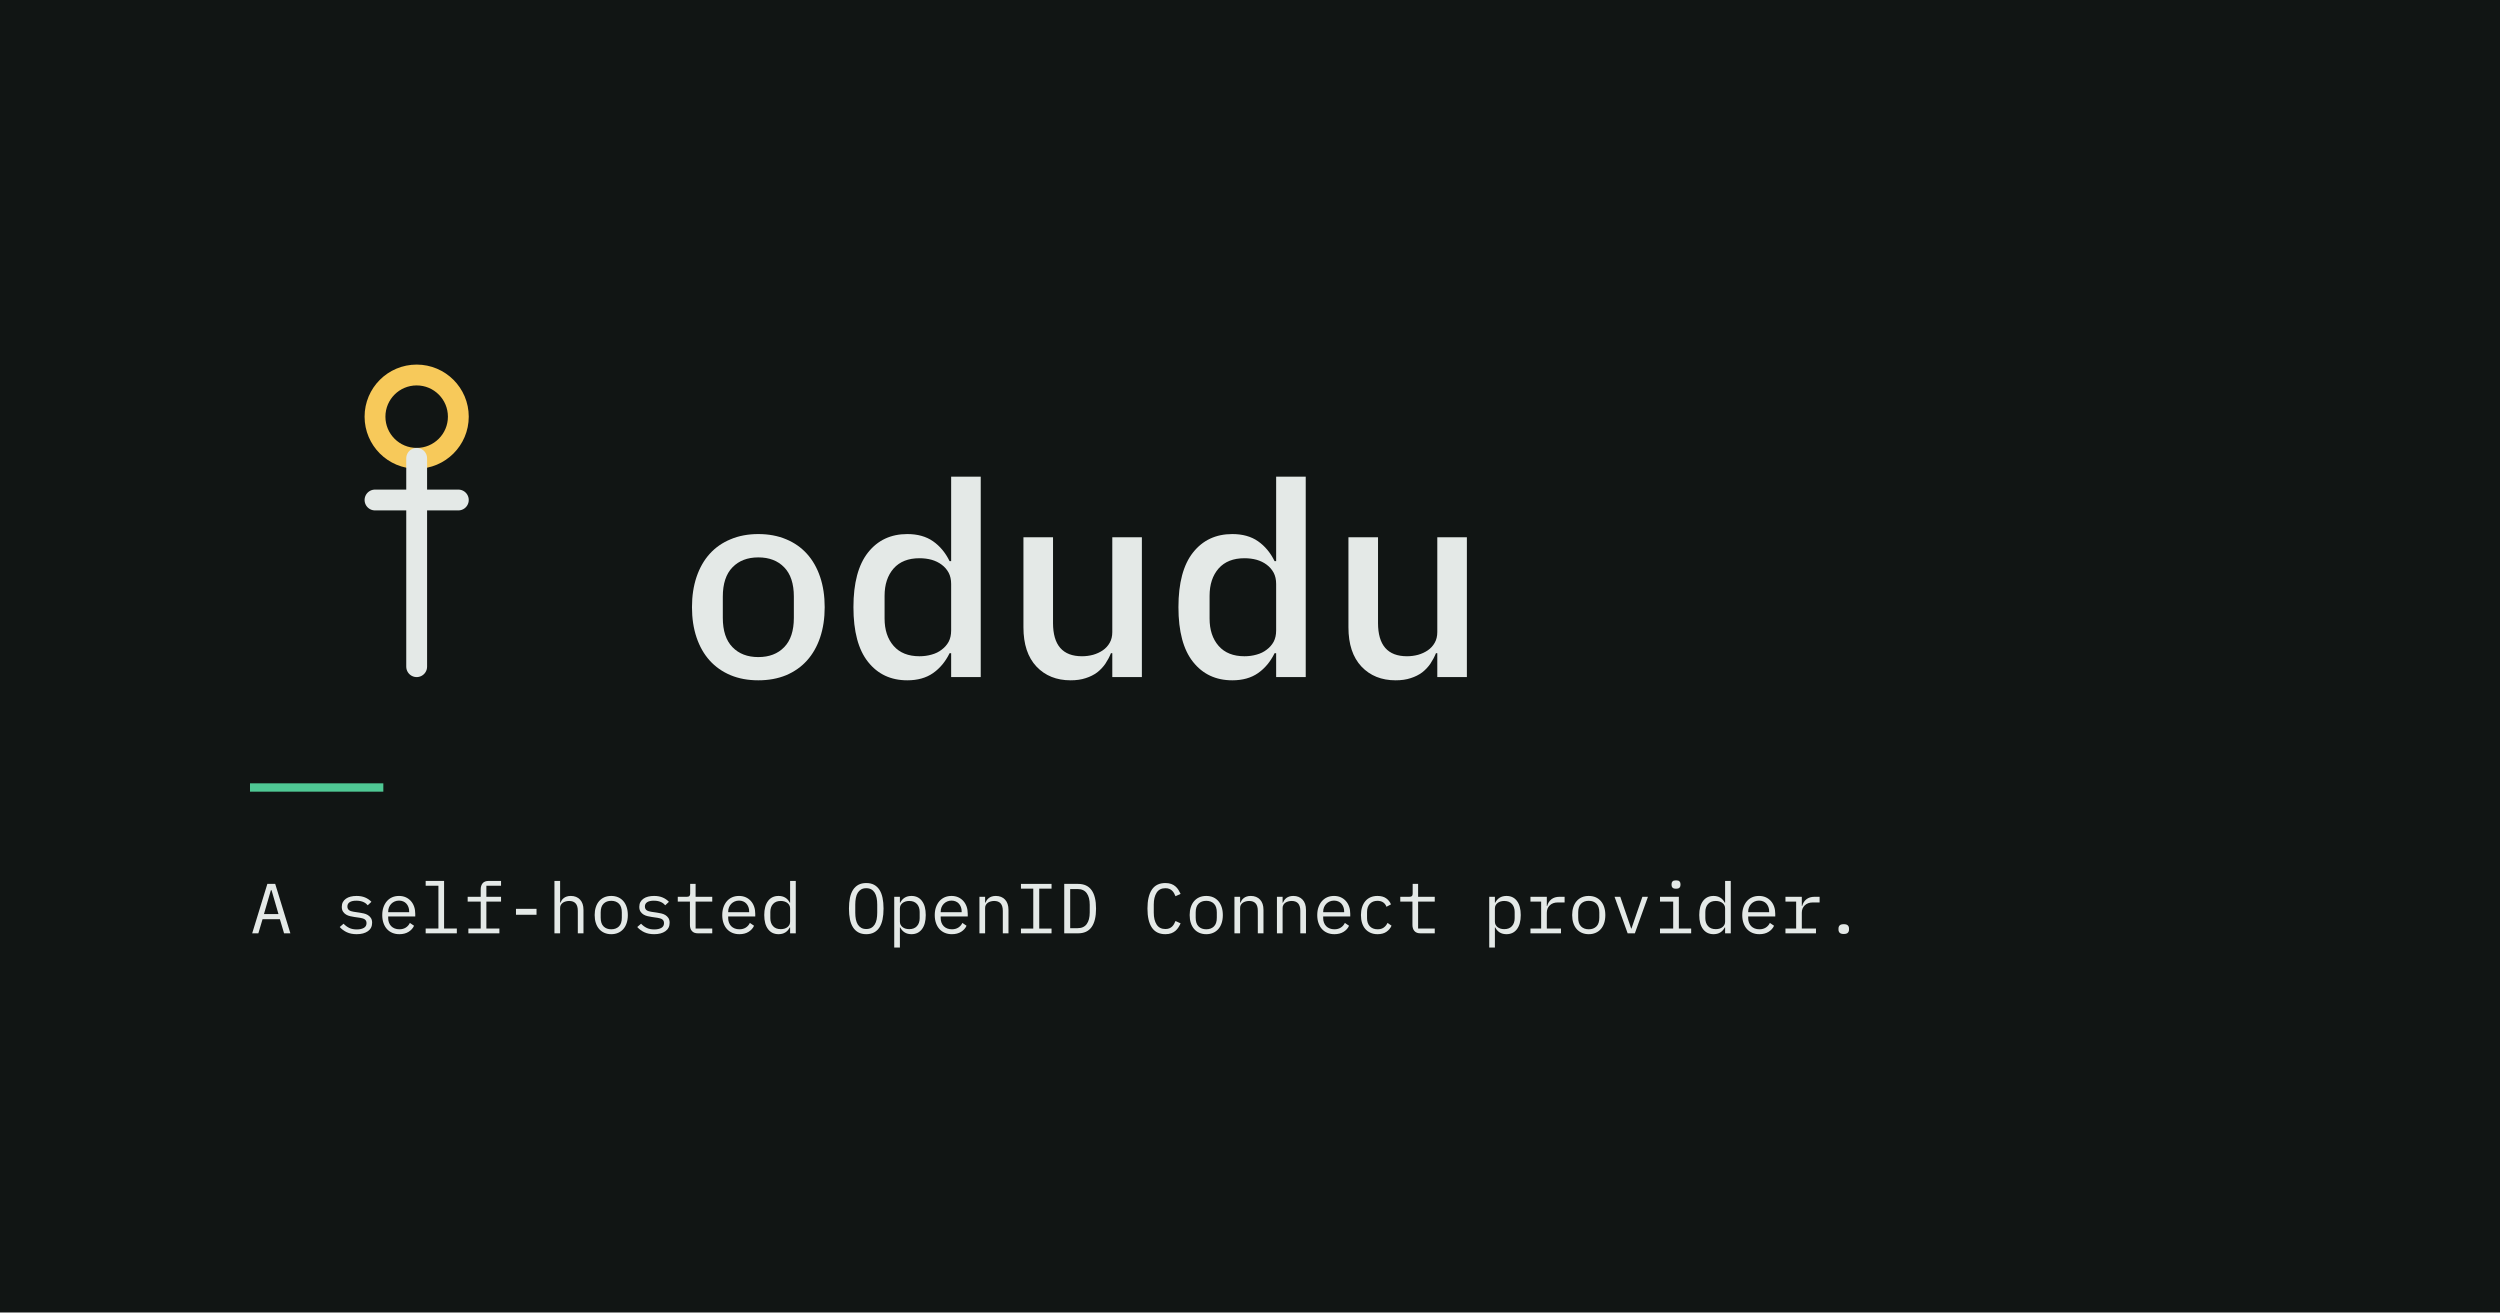
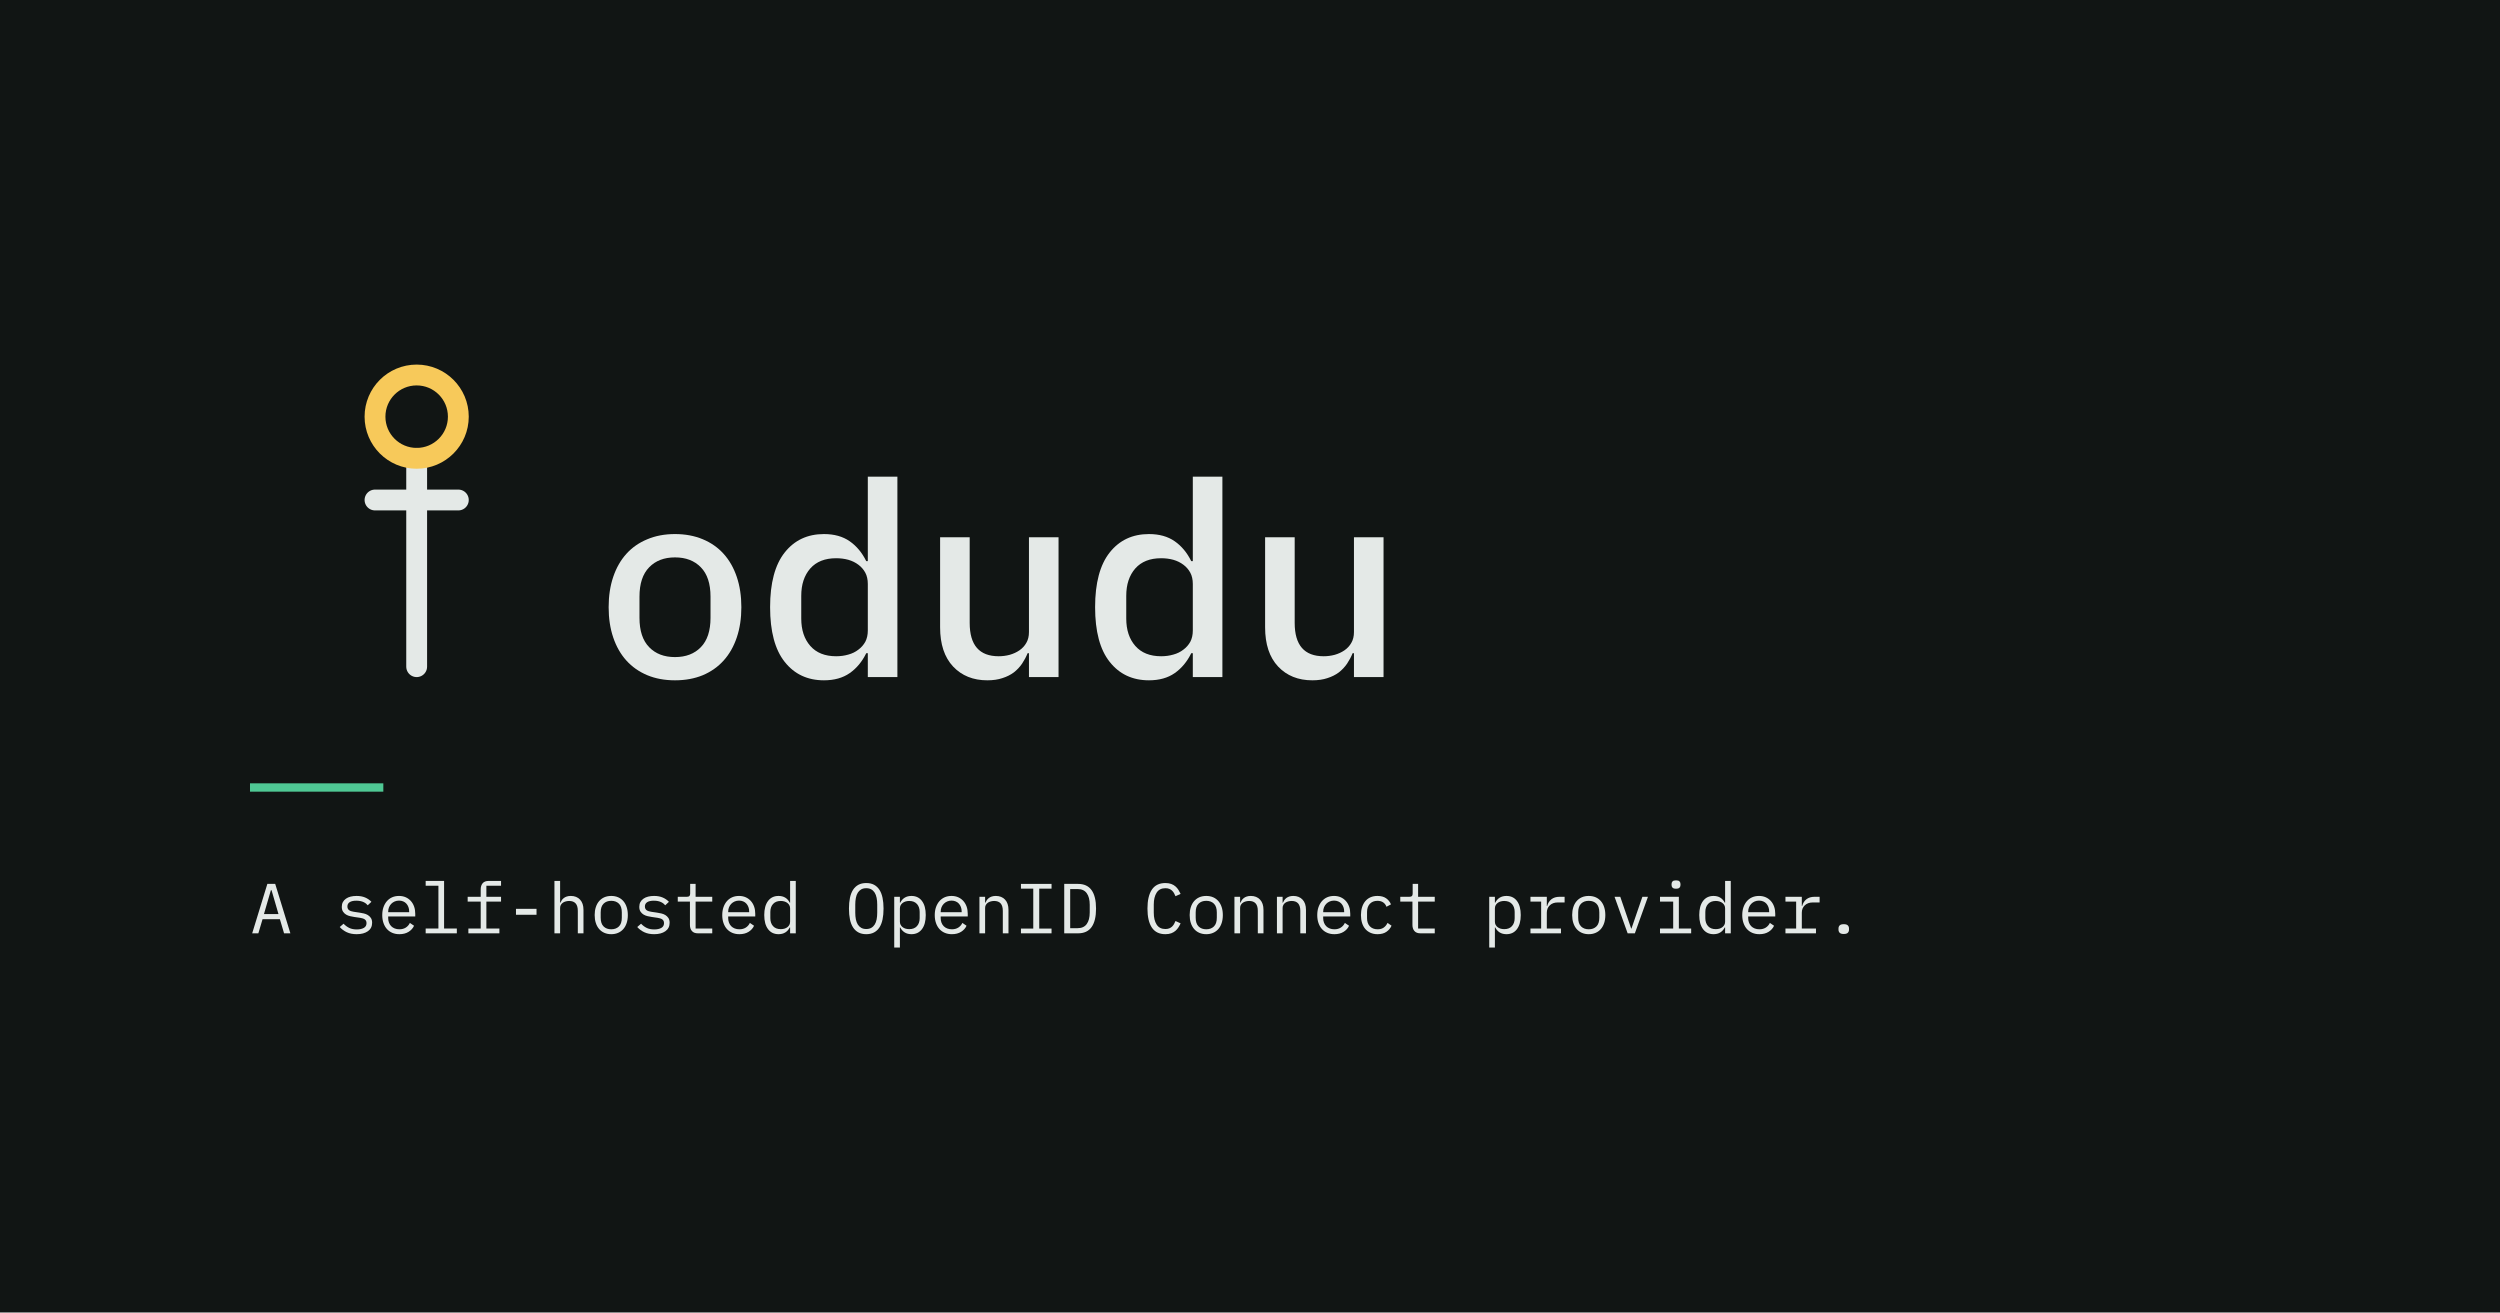
<svg xmlns="http://www.w3.org/2000/svg" viewBox="0 0 1200 630" width="1200" height="630" role="img">
  <rect width="1200" height="630" fill="#111514" />
  <g transform="translate(120 170) scale(5)">
-     <g fill="none" stroke="#e4e9e7" stroke-width="2" stroke-linecap="round">
+     <g fill="none" stroke-width="2" stroke-linecap="round">
+       <g stroke="#e4e9e7">
+         <path d="M16 10V30" />
+         <path d="M12 14H20" />
+       </g>
      <circle cx="16" cy="6" r="4" stroke="#f7c95a" />
-       <path d="M16 10V30" />
-       <path d="M12 14H20" />
    </g>
-     <g fill="#e4e9e7" transform="translate(42 0)">
+     <g fill="#e4e9e7" transform="translate(34 0)">
      <path d="M6.80 31.31L6.80 31.31Q5.32 31.31 4.14 30.82Q2.95 30.32 2.13 29.41Q1.31 28.50 0.87 27.20Q0.43 25.90 0.43 24.29L0.43 24.29Q0.43 22.68 0.87 21.38Q1.31 20.08 2.13 19.17Q2.95 18.26 4.14 17.77Q5.32 17.27 6.80 17.27L6.80 17.27Q8.28 17.27 9.47 17.77Q10.65 18.26 11.47 19.17Q12.29 20.08 12.73 21.38Q13.17 22.68 13.17 24.29L13.17 24.29Q13.17 25.90 12.73 27.20Q12.29 28.50 11.47 29.41Q10.65 30.32 9.47 30.82Q8.28 31.31 6.80 31.31ZM6.80 29.08L6.80 29.08Q8.36 29.08 9.28 28.13Q10.21 27.18 10.21 25.31L10.21 25.31L10.21 23.28Q10.21 21.41 9.28 20.46Q8.36 19.51 6.80 19.51L6.80 19.51Q5.24 19.51 4.32 20.46Q3.39 21.41 3.39 23.28L3.39 23.28L3.39 25.31Q3.39 27.18 4.32 28.13Q5.24 29.08 6.80 29.08Z" />
      <path d="M25.31 31L25.31 28.71L25.16 28.71Q24.56 29.93 23.57 30.62Q22.58 31.31 21.10 31.31L21.10 31.31Q18.73 31.31 17.33 29.54Q15.93 27.78 15.93 24.29L15.93 24.29Q15.93 20.81 17.33 19.04Q18.73 17.27 21.10 17.27L21.10 17.27Q22.58 17.27 23.57 17.96Q24.56 18.65 25.16 19.87L25.16 19.87L25.31 19.87L25.31 11.76L28.15 11.76L28.15 31L25.31 31ZM22.27 29.00L22.27 29.00Q22.89 29.00 23.44 28.84Q23.99 28.69 24.40 28.37Q24.82 28.06 25.07 27.61Q25.31 27.15 25.31 26.53L25.31 26.53L25.31 22.06Q25.31 21.43 25.07 20.98Q24.82 20.52 24.40 20.21Q23.99 19.90 23.44 19.74Q22.89 19.59 22.27 19.59L22.27 19.59Q20.66 19.59 19.79 20.57Q18.92 21.56 18.92 23.20L18.92 23.20L18.92 25.38Q18.92 27.02 19.79 28.01Q20.66 29.00 22.27 29.00Z" />
      <path d="M40.78 31L40.78 28.71L40.65 28.71Q40.44 29.23 40.12 29.71Q39.79 30.19 39.33 30.55Q38.86 30.90 38.23 31.10Q37.61 31.31 36.78 31.31L36.78 31.31Q34.75 31.31 33.50 29.99Q32.25 28.66 32.25 26.22L32.25 26.22L32.25 17.58L35.09 17.58L35.09 25.80Q35.09 29.00 37.87 29.00L37.87 29.00Q38.42 29.00 38.94 28.86Q39.46 28.71 39.87 28.43Q40.29 28.14 40.53 27.71Q40.78 27.28 40.78 26.68L40.78 26.68L40.78 17.58L43.62 17.58L43.62 31L40.78 31Z" />
      <path d="M56.51 31L56.51 28.71L56.36 28.71Q55.76 29.93 54.77 30.62Q53.78 31.31 52.30 31.31L52.30 31.31Q49.93 31.31 48.53 29.54Q47.13 27.78 47.13 24.29L47.13 24.29Q47.13 20.81 48.53 19.04Q49.93 17.27 52.30 17.27L52.30 17.27Q53.78 17.27 54.77 17.96Q55.76 18.65 56.36 19.87L56.36 19.87L56.51 19.87L56.51 11.76L59.35 11.76L59.35 31L56.51 31ZM53.47 29.00L53.47 29.00Q54.09 29.00 54.64 28.84Q55.19 28.69 55.60 28.37Q56.02 28.06 56.27 27.61Q56.51 27.15 56.51 26.53L56.51 26.53L56.51 22.06Q56.51 21.43 56.27 20.98Q56.02 20.52 55.60 20.21Q55.19 19.90 54.64 19.74Q54.09 19.59 53.47 19.59L53.47 19.59Q51.86 19.59 50.99 20.57Q50.12 21.56 50.12 23.20L50.12 23.20L50.12 25.38Q50.12 27.02 50.99 28.01Q51.86 29.00 53.47 29.00Z" />
      <path d="M71.98 31L71.98 28.71L71.85 28.71Q71.64 29.23 71.32 29.71Q70.99 30.19 70.53 30.55Q70.06 30.90 69.43 31.10Q68.81 31.31 67.98 31.31L67.98 31.31Q65.95 31.31 64.70 29.99Q63.45 28.66 63.45 26.22L63.45 26.22L63.45 17.58L66.29 17.58L66.29 25.80Q66.29 29.00 69.07 29.00L69.07 29.00Q69.62 29.00 70.14 28.86Q70.66 28.71 71.07 28.43Q71.49 28.14 71.73 27.71Q71.98 27.28 71.98 26.68L71.98 26.68L71.98 17.58L74.82 17.58L74.82 31L71.98 31Z" />
    </g>
  </g>
  <rect x="120" y="376" width="64" height="4" fill="#4fc894" />
  <g fill="#e4e9e7" transform="translate(120 448)">
    <path d="M19.38 0L16.35 0L14.35-6.77L6.02-6.77L4.01 0L1.05 0L8.33-23.73L12.10-23.73L19.38 0ZM13.67-9.25L10.34-20.71L10.03-20.71L6.70-9.25L13.67-9.25Z" />
    <path d="" />
    <path d="M51.20 0.41L51.20 0.41Q48.45 0.41 46.46-0.53Q44.47-1.46 43.08-3.03L43.08-3.03L44.91-4.62Q46.17-3.30 47.67-2.58Q49.16-1.87 51.27-1.87L51.27-1.87Q53.31-1.87 54.62-2.60Q55.93-3.33 55.93-4.90L55.93-4.90Q55.93-5.58 55.67-6.04Q55.42-6.49 54.98-6.77Q54.54-7.04 53.99-7.19Q53.45-7.34 52.84-7.45L52.84-7.45L50.08-7.85Q49.16-7.99 48.09-8.23Q47.02-8.47 46.14-8.99Q45.25-9.52 44.66-10.40Q44.06-11.29 44.06-12.72L44.06-12.72Q44.06-14.04 44.59-15.01Q45.12-15.98 46.07-16.64Q47.02-17.31 48.31-17.63Q49.61-17.95 51.14-17.95L51.14-17.95Q53.52-17.95 55.27-17.20Q57.02-16.46 58.28-15.13L58.28-15.13L56.51-13.46Q56.20-13.84 55.74-14.23Q55.28-14.62 54.62-14.94Q53.96-15.27 53.07-15.47Q52.19-15.67 51.03-15.67L51.03-15.67Q48.96-15.67 47.85-14.96Q46.75-14.25 46.75-12.89L46.75-12.89Q46.75-12.21 47.00-11.75Q47.26-11.29 47.70-11.02Q48.14-10.74 48.70-10.59Q49.27-10.44 49.84-10.34L49.84-10.34L52.60-9.93Q53.55-9.79 54.60-9.55Q55.66-9.32 56.54-8.79Q57.43-8.26 58.02-7.38Q58.62-6.49 58.62-5.07L58.62-5.07Q58.62-2.45 56.59-1.02Q54.57 0.41 51.20 0.41Z" />
    <path d="M71.71 0.41L71.71 0.41Q69.80 0.41 68.29-0.24Q66.78-0.88 65.70-2.09Q64.63-3.30 64.06-4.98Q63.48-6.66 63.48-8.74L63.48-8.74Q63.48-10.85 64.07-12.55Q64.67-14.25 65.72-15.45Q66.78-16.66 68.25-17.31Q69.73-17.95 71.54-17.95L71.54-17.95Q73.30-17.95 74.75-17.31Q76.19-16.66 77.21-15.52Q78.23-14.38 78.78-12.82Q79.32-11.25 79.32-9.38L79.32-9.38L79.32-8.09L66.33-8.09L66.33-7.28Q66.33-6.12 66.71-5.13Q67.08-4.15 67.78-3.43Q68.48-2.72 69.48-2.33Q70.48-1.94 71.71-1.94L71.71-1.94Q73.47-1.94 74.77-2.75Q76.06-3.57 76.74-5.00L76.74-5.00L78.74-3.64Q77.96-1.87 76.14-0.73Q74.32 0.41 71.71 0.41ZM71.54-15.71L71.54-15.71Q70.41-15.71 69.46-15.30Q68.51-14.89 67.81-14.18Q67.12-13.46 66.72-12.50Q66.33-11.53 66.33-10.37L66.33-10.37L66.33-10.13L76.40-10.13L76.40-10.51Q76.40-11.66 76.04-12.61Q75.68-13.57 75.05-14.26Q74.43-14.96 73.52-15.33Q72.62-15.71 71.54-15.71Z" />
    <path d="M84.32 0L84.32-2.31L90.44-2.31L90.44-22.85L84.32-22.85L84.32-25.16L93.16-25.16L93.16-2.31L99.28-2.31L99.28 0L84.32 0Z" />
    <path d="M104.82 0L104.82-2.31L110.74-2.31L110.74-15.23L104.48-15.23L104.48-17.54L110.74-17.54L110.74-21.15Q110.74-22.92 111.67-24.04Q112.61-25.16 114.61-25.16L114.61-25.16L120.50-25.16L120.50-22.85L113.46-22.85L113.46-17.54L120.50-17.54L120.50-15.23L113.46-15.23L113.46-2.31L119.71-2.31L119.71 0L104.82 0Z" />
    <path d="M137.53-8.91L127.67-8.91L127.67-11.76L137.53-11.76L137.53-8.91Z" />
    <path d="M146.13 0L146.13-25.16L148.85-25.16L148.85-14.69L148.99-14.69Q149.26-15.33 149.67-15.93Q150.08-16.52 150.67-16.97Q151.27-17.41 152.08-17.68Q152.90-17.95 153.99-17.95L153.99-17.95Q156.74-17.95 158.41-16.20Q160.07-14.45 160.07-11.25L160.07-11.25L160.07 0L157.35 0L157.35-10.78Q157.35-13.19 156.30-14.37Q155.24-15.54 153.20-15.54L153.20-15.54Q152.39-15.54 151.61-15.33Q150.82-15.13 150.21-14.72Q149.60-14.31 149.23-13.67Q148.85-13.02 148.85-12.17L148.85-12.17L148.85 0L146.13 0Z" />
    <path d="M173.40 0.41L173.40 0.41Q171.56 0.41 170.08-0.24Q168.61-0.88 167.57-2.09Q166.53-3.30 165.99-4.98Q165.44-6.66 165.44-8.77L165.44-8.77Q165.44-10.85 165.99-12.55Q166.53-14.25 167.57-15.45Q168.61-16.66 170.08-17.31Q171.56-17.95 173.40-17.95L173.40-17.95Q175.24-17.95 176.71-17.31Q178.19-16.66 179.23-15.45Q180.27-14.25 180.81-12.55Q181.36-10.85 181.36-8.77L181.36-8.77Q181.36-6.66 180.81-4.98Q180.27-3.30 179.23-2.09Q178.19-0.88 176.71-0.24Q175.24 0.41 173.40 0.41ZM173.40-1.94L173.40-1.94Q175.68-1.94 177.07-3.30Q178.47-4.66 178.47-7.51L178.47-7.51L178.47-10.03Q178.47-12.89 177.07-14.25Q175.68-15.61 173.40-15.61L173.40-15.61Q171.12-15.61 169.73-14.25Q168.33-12.89 168.33-10.03L168.33-10.03L168.33-7.51Q168.33-4.66 169.73-3.30Q171.12-1.94 173.40-1.94Z" />
    <path d="M194.00 0.41L194.00 0.41Q191.25 0.41 189.26-0.53Q187.27-1.46 185.88-3.03L185.88-3.03L187.71-4.62Q188.97-3.30 190.47-2.58Q191.96-1.87 194.07-1.87L194.07-1.87Q196.11-1.87 197.42-2.60Q198.73-3.33 198.73-4.90L198.73-4.90Q198.73-5.58 198.47-6.04Q198.22-6.49 197.78-6.77Q197.34-7.04 196.79-7.19Q196.25-7.34 195.64-7.45L195.64-7.45L192.88-7.85Q191.96-7.99 190.89-8.23Q189.82-8.47 188.94-8.99Q188.05-9.52 187.46-10.40Q186.86-11.29 186.86-12.72L186.86-12.72Q186.86-14.04 187.39-15.01Q187.92-15.98 188.87-16.64Q189.82-17.31 191.11-17.63Q192.41-17.95 193.94-17.95L193.94-17.95Q196.32-17.95 198.07-17.20Q199.82-16.46 201.08-15.13L201.08-15.13L199.31-13.46Q199.00-13.84 198.54-14.23Q198.08-14.62 197.42-14.94Q196.76-15.27 195.87-15.47Q194.99-15.67 193.83-15.67L193.83-15.67Q191.76-15.67 190.66-14.96Q189.55-14.25 189.55-12.89L189.55-12.89Q189.55-12.21 189.81-11.75Q190.06-11.29 190.50-11.02Q190.94-10.74 191.50-10.59Q192.07-10.44 192.64-10.34L192.64-10.34L195.40-9.93Q196.35-9.79 197.40-9.55Q198.46-9.32 199.34-8.79Q200.23-8.26 200.82-7.38Q201.42-6.49 201.42-5.07L201.42-5.07Q201.42-2.45 199.39-1.02Q197.37 0.41 194.00 0.41Z" />
    <path d="M221.88 0L215.05 0Q213.04 0 212.11-1.12Q211.17-2.24 211.17-4.01L211.17-4.01L211.17-15.23L205.33-15.23L205.33-17.54L209.68-17.54Q210.56-17.54 210.92-17.90Q211.28-18.26 211.28-19.14L211.28-19.14L211.28-23.73L213.89-23.73L213.89-17.54L221.88-17.54L221.88-15.23L213.89-15.23L213.89-2.31L221.88-2.31L221.88 0Z" />
    <path d="M234.91 0.41L234.91 0.41Q233.00 0.41 231.49-0.24Q229.98-0.88 228.90-2.09Q227.83-3.30 227.26-4.98Q226.68-6.66 226.68-8.74L226.68-8.74Q226.68-10.85 227.27-12.55Q227.87-14.25 228.92-15.45Q229.98-16.66 231.45-17.31Q232.93-17.95 234.74-17.95L234.74-17.95Q236.50-17.95 237.95-17.31Q239.39-16.66 240.41-15.52Q241.43-14.38 241.98-12.82Q242.52-11.25 242.52-9.38L242.52-9.38L242.52-8.09L229.53-8.09L229.53-7.28Q229.53-6.12 229.91-5.13Q230.28-4.15 230.98-3.43Q231.68-2.72 232.68-2.33Q233.68-1.94 234.91-1.94L234.91-1.94Q236.67-1.94 237.97-2.75Q239.26-3.57 239.94-5.00L239.94-5.00L241.94-3.64Q241.16-1.87 239.34-0.73Q237.52 0.41 234.91 0.41ZM234.74-15.71L234.74-15.71Q233.61-15.71 232.66-15.30Q231.71-14.89 231.01-14.18Q230.32-13.46 229.92-12.50Q229.53-11.53 229.53-10.37L229.53-10.37L229.53-10.13L239.60-10.13L239.60-10.51Q239.60-11.66 239.24-12.61Q238.88-13.57 238.25-14.26Q237.63-14.96 236.72-15.33Q235.82-15.71 234.74-15.71Z" />
    <path d="M259.25 0L259.25-2.86L259.11-2.86Q257.41 0.41 253.71 0.41L253.71 0.41Q250.48 0.41 248.66-2.01Q246.84-4.42 246.84-8.77L246.84-8.77Q246.84-13.12 248.66-15.54Q250.48-17.95 253.71-17.95L253.71-17.95Q257.41-17.95 259.11-14.69L259.11-14.69L259.25-14.69L259.25-25.16L261.97-25.16L261.97 0L259.25 0ZM254.76-2.01L254.76-2.01Q255.68-2.01 256.50-2.24Q257.31-2.48 257.92-2.94Q258.54-3.40 258.89-4.06Q259.25-4.73 259.25-5.61L259.25-5.61L259.25-11.93Q259.25-12.82 258.89-13.48Q258.54-14.14 257.92-14.60Q257.31-15.06 256.50-15.30Q255.68-15.54 254.76-15.54L254.76-15.54Q252.38-15.54 251.07-14.09Q249.76-12.65 249.76-10.27L249.76-10.27L249.76-7.28Q249.76-4.90 251.07-3.45Q252.38-2.01 254.76-2.01Z" />
    <path d="" />
    <path d="M295.80 0.41L295.80 0.41Q293.62 0.41 292.06-0.43Q290.50-1.26 289.48-2.82Q288.46-4.39 287.98-6.66Q287.50-8.94 287.50-11.87L287.50-11.87Q287.50-14.76 287.98-17.05Q288.46-19.35 289.48-20.91Q290.50-22.47 292.06-23.31Q293.62-24.14 295.80-24.14L295.80-24.14Q297.98-24.14 299.54-23.31Q301.10-22.47 302.12-20.91Q303.14-19.35 303.62-17.05Q304.10-14.76 304.10-11.87L304.10-11.87Q304.10-8.94 303.62-6.66Q303.14-4.39 302.12-2.82Q301.10-1.26 299.54-0.43Q297.98 0.41 295.80 0.41ZM295.80-2.07L295.80-2.07Q297.23-2.07 298.21-2.64Q299.20-3.20 299.85-4.22Q300.49-5.24 300.78-6.68Q301.07-8.13 301.07-9.93L301.07-9.93L301.07-13.80Q301.07-15.57 300.78-17.03Q300.49-18.50 299.85-19.52Q299.20-20.54 298.21-21.10Q297.23-21.66 295.80-21.66L295.80-21.66Q294.37-21.66 293.39-21.10Q292.40-20.54 291.75-19.52Q291.11-18.50 290.82-17.03Q290.53-15.57 290.53-13.80L290.53-13.80L290.53-9.93Q290.53-8.13 290.82-6.68Q291.11-5.24 291.75-4.22Q292.40-3.20 293.39-2.64Q294.37-2.07 295.80-2.07Z" />
    <path d="M309.23 6.80L309.23-17.54L311.95-17.54L311.95-14.69L312.09-14.69Q313.79-17.95 317.49-17.95L317.49-17.95Q320.72-17.95 322.54-15.54Q324.36-13.12 324.36-8.77L324.36-8.77Q324.36-4.42 322.54-2.01Q320.72 0.41 317.49 0.41L317.49 0.41Q313.79 0.41 312.09-2.86L312.09-2.86L311.95-2.86L311.95 6.80L309.23 6.80ZM316.44-2.01L316.44-2.01Q318.82-2.01 320.13-3.45Q321.44-4.90 321.44-7.28L321.44-7.28L321.44-10.27Q321.44-12.65 320.13-14.09Q318.82-15.54 316.44-15.54L316.44-15.54Q315.52-15.54 314.70-15.30Q313.89-15.06 313.28-14.60Q312.66-14.14 312.31-13.48Q311.95-12.82 311.95-11.93L311.95-11.93L311.95-5.61Q311.95-4.73 312.31-4.06Q312.66-3.40 313.28-2.94Q313.89-2.48 314.70-2.24Q315.52-2.01 316.44-2.01Z" />
    <path d="M336.91 0.41L336.91 0.41Q335.00 0.41 333.49-0.24Q331.98-0.88 330.90-2.09Q329.83-3.30 329.26-4.98Q328.68-6.66 328.68-8.74L328.68-8.74Q328.68-10.85 329.27-12.55Q329.87-14.25 330.92-15.45Q331.98-16.66 333.45-17.31Q334.93-17.95 336.74-17.95L336.74-17.95Q338.50-17.95 339.95-17.31Q341.39-16.66 342.41-15.52Q343.43-14.38 343.98-12.82Q344.52-11.25 344.52-9.38L344.52-9.38L344.52-8.09L331.53-8.09L331.53-7.28Q331.53-6.12 331.91-5.13Q332.28-4.15 332.98-3.43Q333.68-2.72 334.68-2.33Q335.68-1.94 336.91-1.94L336.91-1.94Q338.67-1.94 339.97-2.75Q341.26-3.57 341.94-5.00L341.94-5.00L343.94-3.64Q343.16-1.87 341.34-0.73Q339.52 0.41 336.91 0.41ZM336.74-15.71L336.74-15.71Q335.61-15.71 334.66-15.30Q333.71-14.89 333.01-14.18Q332.32-13.46 331.92-12.50Q331.53-11.53 331.53-10.37L331.53-10.37L331.53-10.13L341.60-10.13L341.60-10.51Q341.60-11.66 341.24-12.61Q340.88-13.57 340.25-14.26Q339.63-14.96 338.72-15.33Q337.82-15.71 336.74-15.71Z" />
    <path d="M352.85 0L350.13 0L350.13-17.54L352.85-17.54L352.85-14.69L352.99-14.69Q353.26-15.33 353.67-15.93Q354.08-16.52 354.67-16.97Q355.27-17.41 356.08-17.68Q356.90-17.95 357.99-17.95L357.99-17.95Q360.74-17.95 362.41-16.20Q364.07-14.45 364.07-11.25L364.07-11.25L364.07 0L361.35 0L361.35-10.78Q361.35-13.19 360.30-14.37Q359.24-15.54 357.20-15.54L357.20-15.54Q356.39-15.54 355.61-15.33Q354.82-15.13 354.21-14.72Q353.60-14.31 353.23-13.67Q352.85-13.02 352.85-12.17L352.85-12.17L352.85 0Z" />
    <path d="M384.74 0L370.06 0L370.06-2.28L375.97-2.28L375.97-21.45L370.06-21.45L370.06-23.73L384.74-23.73L384.74-21.45L378.83-21.45L378.83-2.28L384.74-2.28L384.74 0Z" />
    <path d="M390.83 0L390.83-23.73L397.46-23.73Q401.81-23.73 403.95-20.74Q406.10-17.75 406.10-11.87L406.10-11.87Q406.10-5.98 403.95-2.99Q401.81 0 397.46 0L397.46 0L390.83 0ZM393.69-2.48L397.32-2.48Q400.18-2.48 401.62-4.45Q403.07-6.43 403.07-10.03L403.07-10.03L403.07-13.70Q403.07-17.31 401.62-19.28Q400.18-21.25 397.32-21.25L397.32-21.25L393.69-21.25L393.69-2.48Z" />
    <path d="" />
    <path d="M439.38 0.41L439.38 0.41Q435.03 0.41 432.90-2.75Q430.78-5.92 430.78-11.87L430.78-11.87Q430.78-17.82 432.90-20.98Q435.03-24.14 439.38-24.14L439.38-24.14Q441.01-24.14 442.20-23.70Q443.39-23.26 444.24-22.51Q445.09-21.76 445.67-20.83Q446.25-19.89 446.69-18.94L446.69-18.94L444.24-17.82Q443.94-18.60 443.53-19.30Q443.12-19.99 442.56-20.52Q442-21.05 441.23-21.35Q440.47-21.66 439.38-21.66L439.38-21.66Q436.56-21.66 435.18-19.52Q433.81-17.37 433.81-13.80L433.81-13.80L433.81-9.93Q433.81-6.36 435.18-4.22Q436.56-2.07 439.38-2.07L439.38-2.07Q440.47-2.07 441.23-2.38Q442-2.69 442.56-3.21Q443.12-3.74 443.53-4.44Q443.94-5.13 444.24-5.92L444.24-5.92L446.69-4.79Q446.25-3.81 445.67-2.89Q445.09-1.97 444.24-1.22Q443.39-0.48 442.20-0.03Q441.01 0.41 439.38 0.41Z" />
    <path d="M459.00 0.41L459.00 0.41Q457.16 0.41 455.68-0.24Q454.21-0.88 453.17-2.09Q452.13-3.30 451.59-4.98Q451.04-6.66 451.04-8.77L451.04-8.77Q451.04-10.85 451.59-12.55Q452.13-14.25 453.17-15.45Q454.21-16.66 455.68-17.31Q457.16-17.95 459.00-17.95L459.00-17.95Q460.84-17.95 462.31-17.31Q463.79-16.66 464.83-15.45Q465.87-14.25 466.41-12.55Q466.96-10.85 466.96-8.77L466.96-8.77Q466.96-6.66 466.41-4.98Q465.87-3.30 464.83-2.09Q463.79-0.88 462.31-0.24Q460.84 0.41 459.00 0.41ZM459.00-1.94L459.00-1.94Q461.28-1.94 462.67-3.30Q464.07-4.66 464.07-7.51L464.07-7.51L464.07-10.03Q464.07-12.89 462.67-14.25Q461.28-15.61 459.00-15.61L459.00-15.61Q456.72-15.61 455.33-14.25Q453.93-12.89 453.93-10.03L453.93-10.03L453.93-7.51Q453.93-4.66 455.33-3.30Q456.72-1.94 459.00-1.94Z" />
    <path d="M475.25 0L472.53 0L472.53-17.54L475.25-17.54L475.25-14.69L475.39-14.69Q475.66-15.33 476.07-15.93Q476.48-16.52 477.07-16.97Q477.67-17.41 478.48-17.68Q479.30-17.95 480.39-17.95L480.39-17.95Q483.14-17.95 484.81-16.20Q486.47-14.45 486.47-11.25L486.47-11.25L486.47 0L483.75 0L483.75-10.78Q483.75-13.19 482.70-14.37Q481.64-15.54 479.60-15.54L479.60-15.54Q478.79-15.54 478.01-15.33Q477.22-15.13 476.61-14.72Q476-14.31 475.63-13.67Q475.25-13.02 475.25-12.17L475.25-12.17L475.25 0Z" />
    <path d="M495.65 0L492.93 0L492.93-17.54L495.65-17.54L495.65-14.69L495.79-14.69Q496.06-15.33 496.47-15.93Q496.88-16.52 497.47-16.97Q498.07-17.41 498.88-17.68Q499.70-17.95 500.79-17.95L500.79-17.95Q503.54-17.95 505.21-16.20Q506.87-14.45 506.87-11.25L506.87-11.25L506.87 0L504.15 0L504.15-10.78Q504.15-13.19 503.10-14.37Q502.04-15.54 500.00-15.54L500.00-15.54Q499.19-15.54 498.41-15.33Q497.62-15.13 497.01-14.72Q496.40-14.31 496.03-13.67Q495.65-13.02 495.65-12.17L495.65-12.17L495.65 0Z" />
    <path d="M520.51 0.41L520.51 0.41Q518.60 0.41 517.09-0.24Q515.58-0.88 514.50-2.09Q513.43-3.30 512.86-4.98Q512.28-6.66 512.28-8.74L512.28-8.74Q512.28-10.85 512.87-12.55Q513.47-14.25 514.52-15.45Q515.58-16.66 517.05-17.31Q518.53-17.95 520.34-17.95L520.34-17.95Q522.10-17.95 523.55-17.31Q524.99-16.66 526.01-15.52Q527.03-14.38 527.58-12.82Q528.12-11.25 528.12-9.38L528.12-9.38L528.12-8.09L515.13-8.09L515.13-7.28Q515.13-6.12 515.51-5.13Q515.88-4.15 516.58-3.43Q517.28-2.72 518.28-2.33Q519.28-1.94 520.51-1.94L520.51-1.94Q522.27-1.94 523.57-2.75Q524.86-3.57 525.54-5.00L525.54-5.00L527.54-3.64Q526.76-1.87 524.94-0.73Q523.12 0.41 520.51 0.41ZM520.34-15.71L520.34-15.71Q519.21-15.71 518.26-15.30Q517.31-14.89 516.61-14.18Q515.92-13.46 515.52-12.50Q515.13-11.53 515.13-10.37L515.13-10.37L515.13-10.13L525.20-10.13L525.20-10.51Q525.20-11.66 524.84-12.61Q524.48-13.57 523.85-14.26Q523.23-14.96 522.32-15.33Q521.42-15.71 520.34-15.71Z" />
    <path d="M541.21 0.41L541.21 0.41Q539.31 0.41 537.83-0.26Q536.35-0.92 535.33-2.11Q534.31-3.30 533.78-5.00Q533.26-6.70 533.26-8.77L533.26-8.77Q533.26-10.85 533.80-12.55Q534.34-14.25 535.36-15.45Q536.38-16.66 537.85-17.31Q539.31-17.95 541.18-17.95L541.18-17.95Q543.73-17.95 545.33-16.83Q546.92-15.71 547.67-13.91L547.67-13.91L545.50-12.75Q545.02-14.11 543.91-14.86Q542.81-15.61 541.18-15.61L541.18-15.61Q539.99-15.61 539.05-15.22Q538.12-14.82 537.47-14.11Q536.83-13.40 536.50-12.41Q536.18-11.42 536.18-10.27L536.18-10.27L536.18-7.28Q536.18-6.12 536.50-5.13Q536.83-4.15 537.47-3.43Q538.12-2.72 539.07-2.33Q540.02-1.94 541.25-1.94L541.25-1.94Q543.01-1.94 544.17-2.75Q545.33-3.57 546.01-5.00L546.01-5.00L547.94-3.67Q547.16-1.90 545.51-0.75Q543.86 0.41 541.21 0.41Z" />
    <path d="M568.68 0L561.85 0Q559.84 0 558.91-1.12Q557.97-2.24 557.97-4.01L557.97-4.01L557.97-15.23L552.13-15.23L552.13-17.54L556.48-17.54Q557.36-17.54 557.72-17.90Q558.08-18.26 558.08-19.14L558.08-19.14L558.08-23.73L560.69-23.73L560.69-17.54L568.68-17.54L568.68-15.23L560.69-15.23L560.69-2.31L568.68-2.31L568.68 0Z" />
    <path d="" />
    <path d="M594.83 6.80L594.83-17.54L597.55-17.54L597.55-14.69L597.69-14.69Q599.39-17.95 603.09-17.95L603.09-17.95Q606.32-17.95 608.14-15.54Q609.96-13.12 609.96-8.77L609.96-8.77Q609.96-4.42 608.14-2.01Q606.32 0.41 603.09 0.41L603.09 0.41Q599.39 0.41 597.69-2.86L597.69-2.86L597.55-2.86L597.55 6.80L594.83 6.80ZM602.04-2.01L602.04-2.01Q604.42-2.01 605.73-3.45Q607.04-4.90 607.04-7.28L607.04-7.28L607.04-10.27Q607.04-12.65 605.73-14.09Q604.42-15.54 602.04-15.54L602.04-15.54Q601.12-15.54 600.30-15.30Q599.49-15.06 598.88-14.60Q598.26-14.14 597.91-13.48Q597.55-12.82 597.55-11.93L597.55-11.93L597.55-5.61Q597.55-4.73 597.91-4.06Q598.26-3.40 598.88-2.94Q599.49-2.48 600.30-2.24Q601.12-2.01 602.04-2.01Z" />
    <path d="M614.62 0L614.62-2.31L619.75-2.31L619.75-15.23L614.62-15.23L614.62-17.54L622.47-17.54L622.47-13.12L622.64-13.12Q623.19-15.20 624.70-16.37Q626.21-17.54 628.56-17.54L628.56-17.54L631.01-17.54L631.01-14.82L627.71-14.82Q625.36-14.82 623.92-13.46Q622.47-12.10 622.47-9.89L622.47-9.89L622.47-2.31L629.27-2.31L629.27 0L614.62 0Z" />
    <path d="M642.60 0.41L642.60 0.41Q640.76 0.41 639.28-0.24Q637.81-0.88 636.77-2.09Q635.73-3.30 635.19-4.98Q634.64-6.66 634.64-8.77L634.64-8.77Q634.64-10.85 635.19-12.55Q635.73-14.25 636.77-15.45Q637.81-16.66 639.28-17.31Q640.76-17.95 642.60-17.95L642.60-17.95Q644.44-17.95 645.91-17.31Q647.39-16.66 648.43-15.45Q649.47-14.25 650.01-12.55Q650.56-10.85 650.56-8.77L650.56-8.77Q650.56-6.66 650.01-4.98Q649.47-3.30 648.43-2.09Q647.39-0.88 645.91-0.24Q644.44 0.41 642.60 0.41ZM642.60-1.94L642.60-1.94Q644.88-1.94 646.27-3.30Q647.67-4.66 647.67-7.51L647.67-7.51L647.67-10.03Q647.67-12.89 646.27-14.25Q644.88-15.61 642.60-15.61L642.60-15.61Q640.32-15.61 638.93-14.25Q637.53-12.89 637.53-10.03L637.53-10.03L637.53-7.51Q637.53-4.66 638.93-3.30Q640.32-1.94 642.60-1.94Z" />
    <path d="M664.73 0L661.27 0L654.98-17.54L657.73-17.54L660.25-10.20L662.97-2.28L663.10-2.28L665.82-10.20L668.34-17.54L671.02-17.54L664.73 0Z" />
    <path d="M684.49-21.42L684.49-21.42Q683.30-21.42 682.82-21.91Q682.35-22.41 682.35-23.15L682.35-23.15L682.35-23.70Q682.35-24.45 682.82-24.94Q683.30-25.43 684.49-25.43L684.49-25.43Q685.68-25.43 686.15-24.94Q686.63-24.45 686.63-23.70L686.63-23.70L686.63-23.15Q686.63-22.41 686.15-21.91Q685.68-21.42 684.49-21.42ZM676.80 0L676.80-2.31L683.13-2.31L683.13-15.23L676.80-15.23L676.80-17.54L685.85-17.54L685.85-2.31L691.76-2.31L691.76 0L676.80 0Z" />
    <path d="M708.05 0L708.05-2.86L707.91-2.86Q706.21 0.41 702.51 0.41L702.51 0.41Q699.28 0.41 697.46-2.01Q695.64-4.42 695.64-8.77L695.64-8.77Q695.64-13.12 697.46-15.54Q699.28-17.95 702.51-17.95L702.51-17.95Q706.21-17.95 707.91-14.69L707.91-14.69L708.05-14.69L708.05-25.16L710.77-25.16L710.77 0L708.05 0ZM703.56-2.01L703.56-2.01Q704.48-2.01 705.30-2.24Q706.11-2.48 706.72-2.94Q707.34-3.40 707.69-4.06Q708.05-4.73 708.05-5.61L708.05-5.61L708.05-11.93Q708.05-12.82 707.69-13.48Q707.34-14.14 706.72-14.60Q706.11-15.06 705.30-15.30Q704.48-15.54 703.56-15.54L703.56-15.54Q701.18-15.54 699.87-14.09Q698.56-12.65 698.56-10.27L698.56-10.27L698.56-7.28Q698.56-4.90 699.87-3.45Q701.18-2.01 703.56-2.01Z" />
    <path d="M724.51 0.41L724.51 0.41Q722.60 0.41 721.09-0.24Q719.58-0.88 718.50-2.09Q717.43-3.30 716.86-4.98Q716.28-6.66 716.28-8.74L716.28-8.74Q716.28-10.85 716.87-12.55Q717.47-14.25 718.52-15.45Q719.58-16.66 721.05-17.31Q722.53-17.95 724.34-17.95L724.34-17.95Q726.10-17.95 727.55-17.31Q728.99-16.66 730.01-15.52Q731.03-14.38 731.58-12.82Q732.12-11.25 732.12-9.38L732.12-9.38L732.12-8.09L719.13-8.09L719.13-7.28Q719.13-6.12 719.51-5.13Q719.88-4.15 720.58-3.43Q721.28-2.72 722.28-2.33Q723.28-1.94 724.51-1.94L724.51-1.94Q726.27-1.94 727.57-2.75Q728.86-3.57 729.54-5.00L729.54-5.00L731.54-3.64Q730.76-1.87 728.94-0.73Q727.12 0.41 724.51 0.41ZM724.34-15.71L724.34-15.71Q723.21-15.71 722.26-15.30Q721.31-14.89 720.61-14.18Q719.92-13.46 719.52-12.50Q719.13-11.53 719.13-10.37L719.13-10.37L719.13-10.13L729.20-10.13L729.20-10.51Q729.20-11.66 728.84-12.61Q728.48-13.57 727.86-14.26Q727.23-14.96 726.33-15.33Q725.42-15.71 724.34-15.71Z" />
    <path d="M737.02 0L737.02-2.31L742.15-2.31L742.15-15.23L737.02-15.23L737.02-17.54L744.87-17.54L744.87-13.12L745.04-13.12Q745.59-15.20 747.10-16.37Q748.61-17.54 750.96-17.54L750.96-17.54L753.41-17.54L753.41-14.82L750.11-14.82Q747.76-14.82 746.32-13.46Q744.87-12.10 744.87-9.89L744.87-9.89L744.87-2.31L751.67-2.31L751.67 0L737.02 0Z" />
    <path d="M765 0.31L765 0.31Q763.61 0.31 763.04-0.27Q762.48-0.85 762.48-1.73L762.48-1.73L762.48-2.35Q762.48-3.23 763.04-3.81Q763.61-4.39 765-4.39L765-4.39Q766.39-4.39 766.95-3.81Q767.52-3.23 767.52-2.35L767.52-2.35L767.52-1.73Q767.52-0.85 766.95-0.27Q766.39 0.31 765 0.31Z" />
  </g>
</svg>
